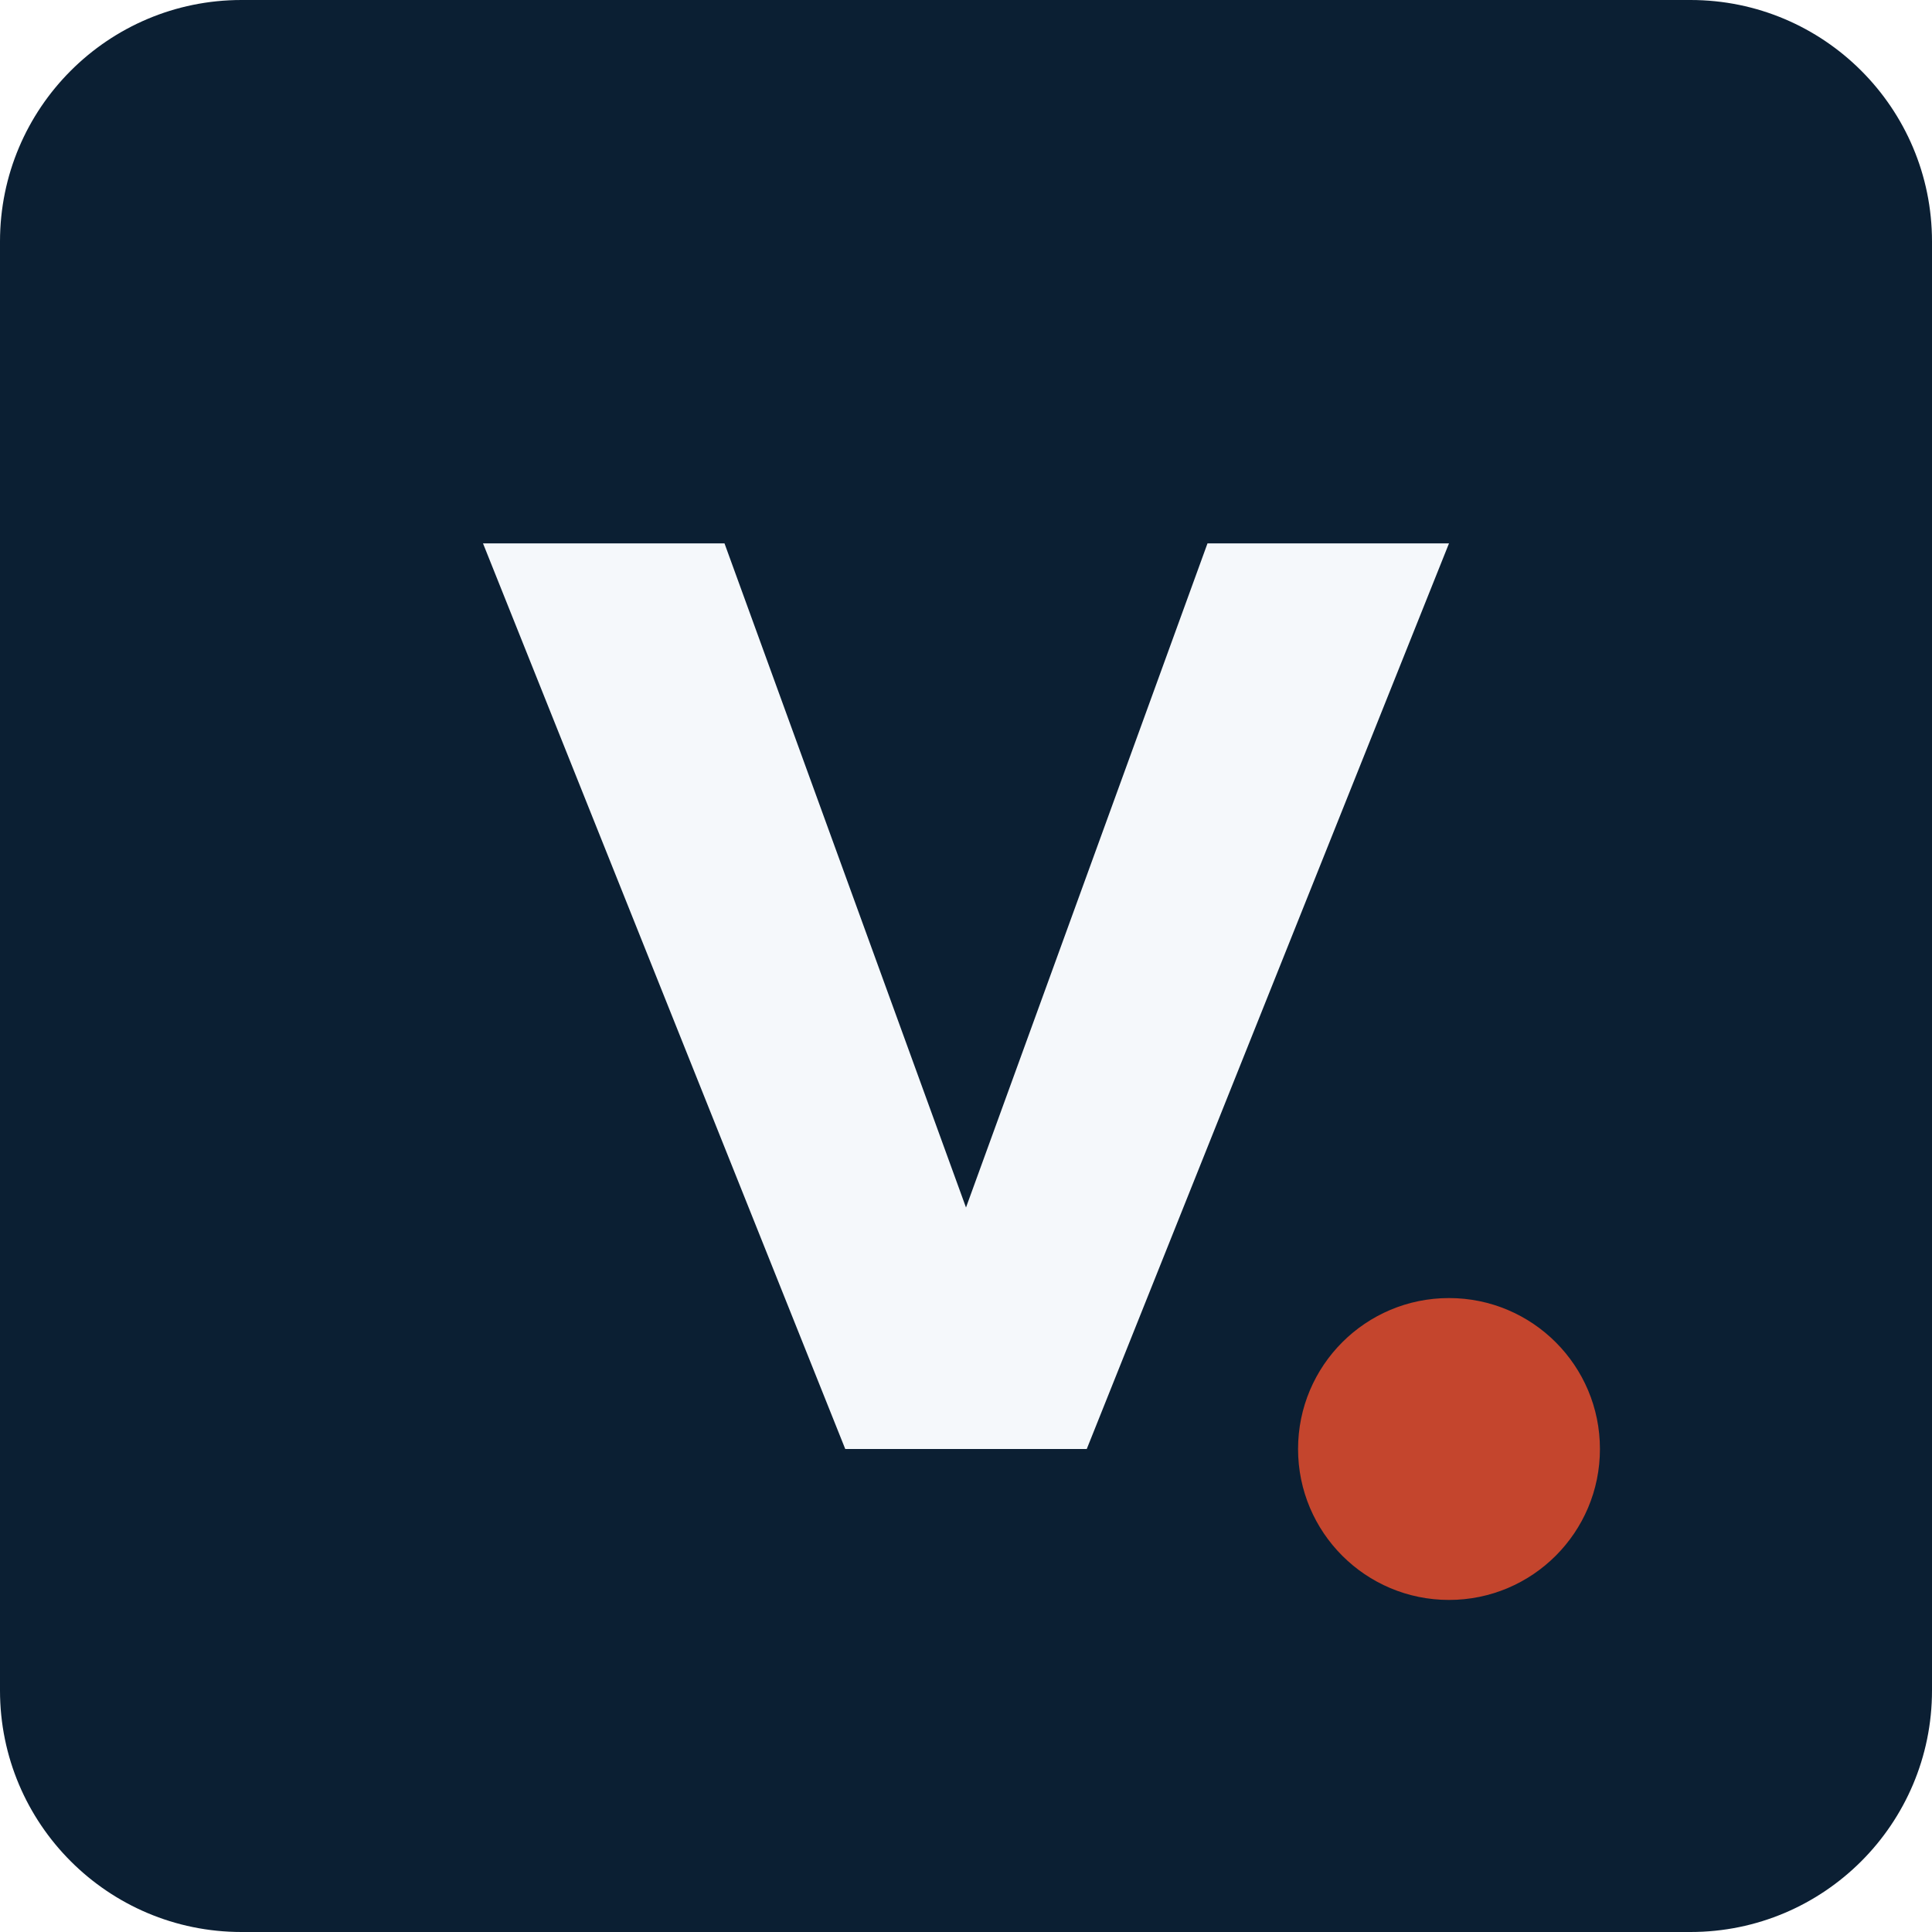
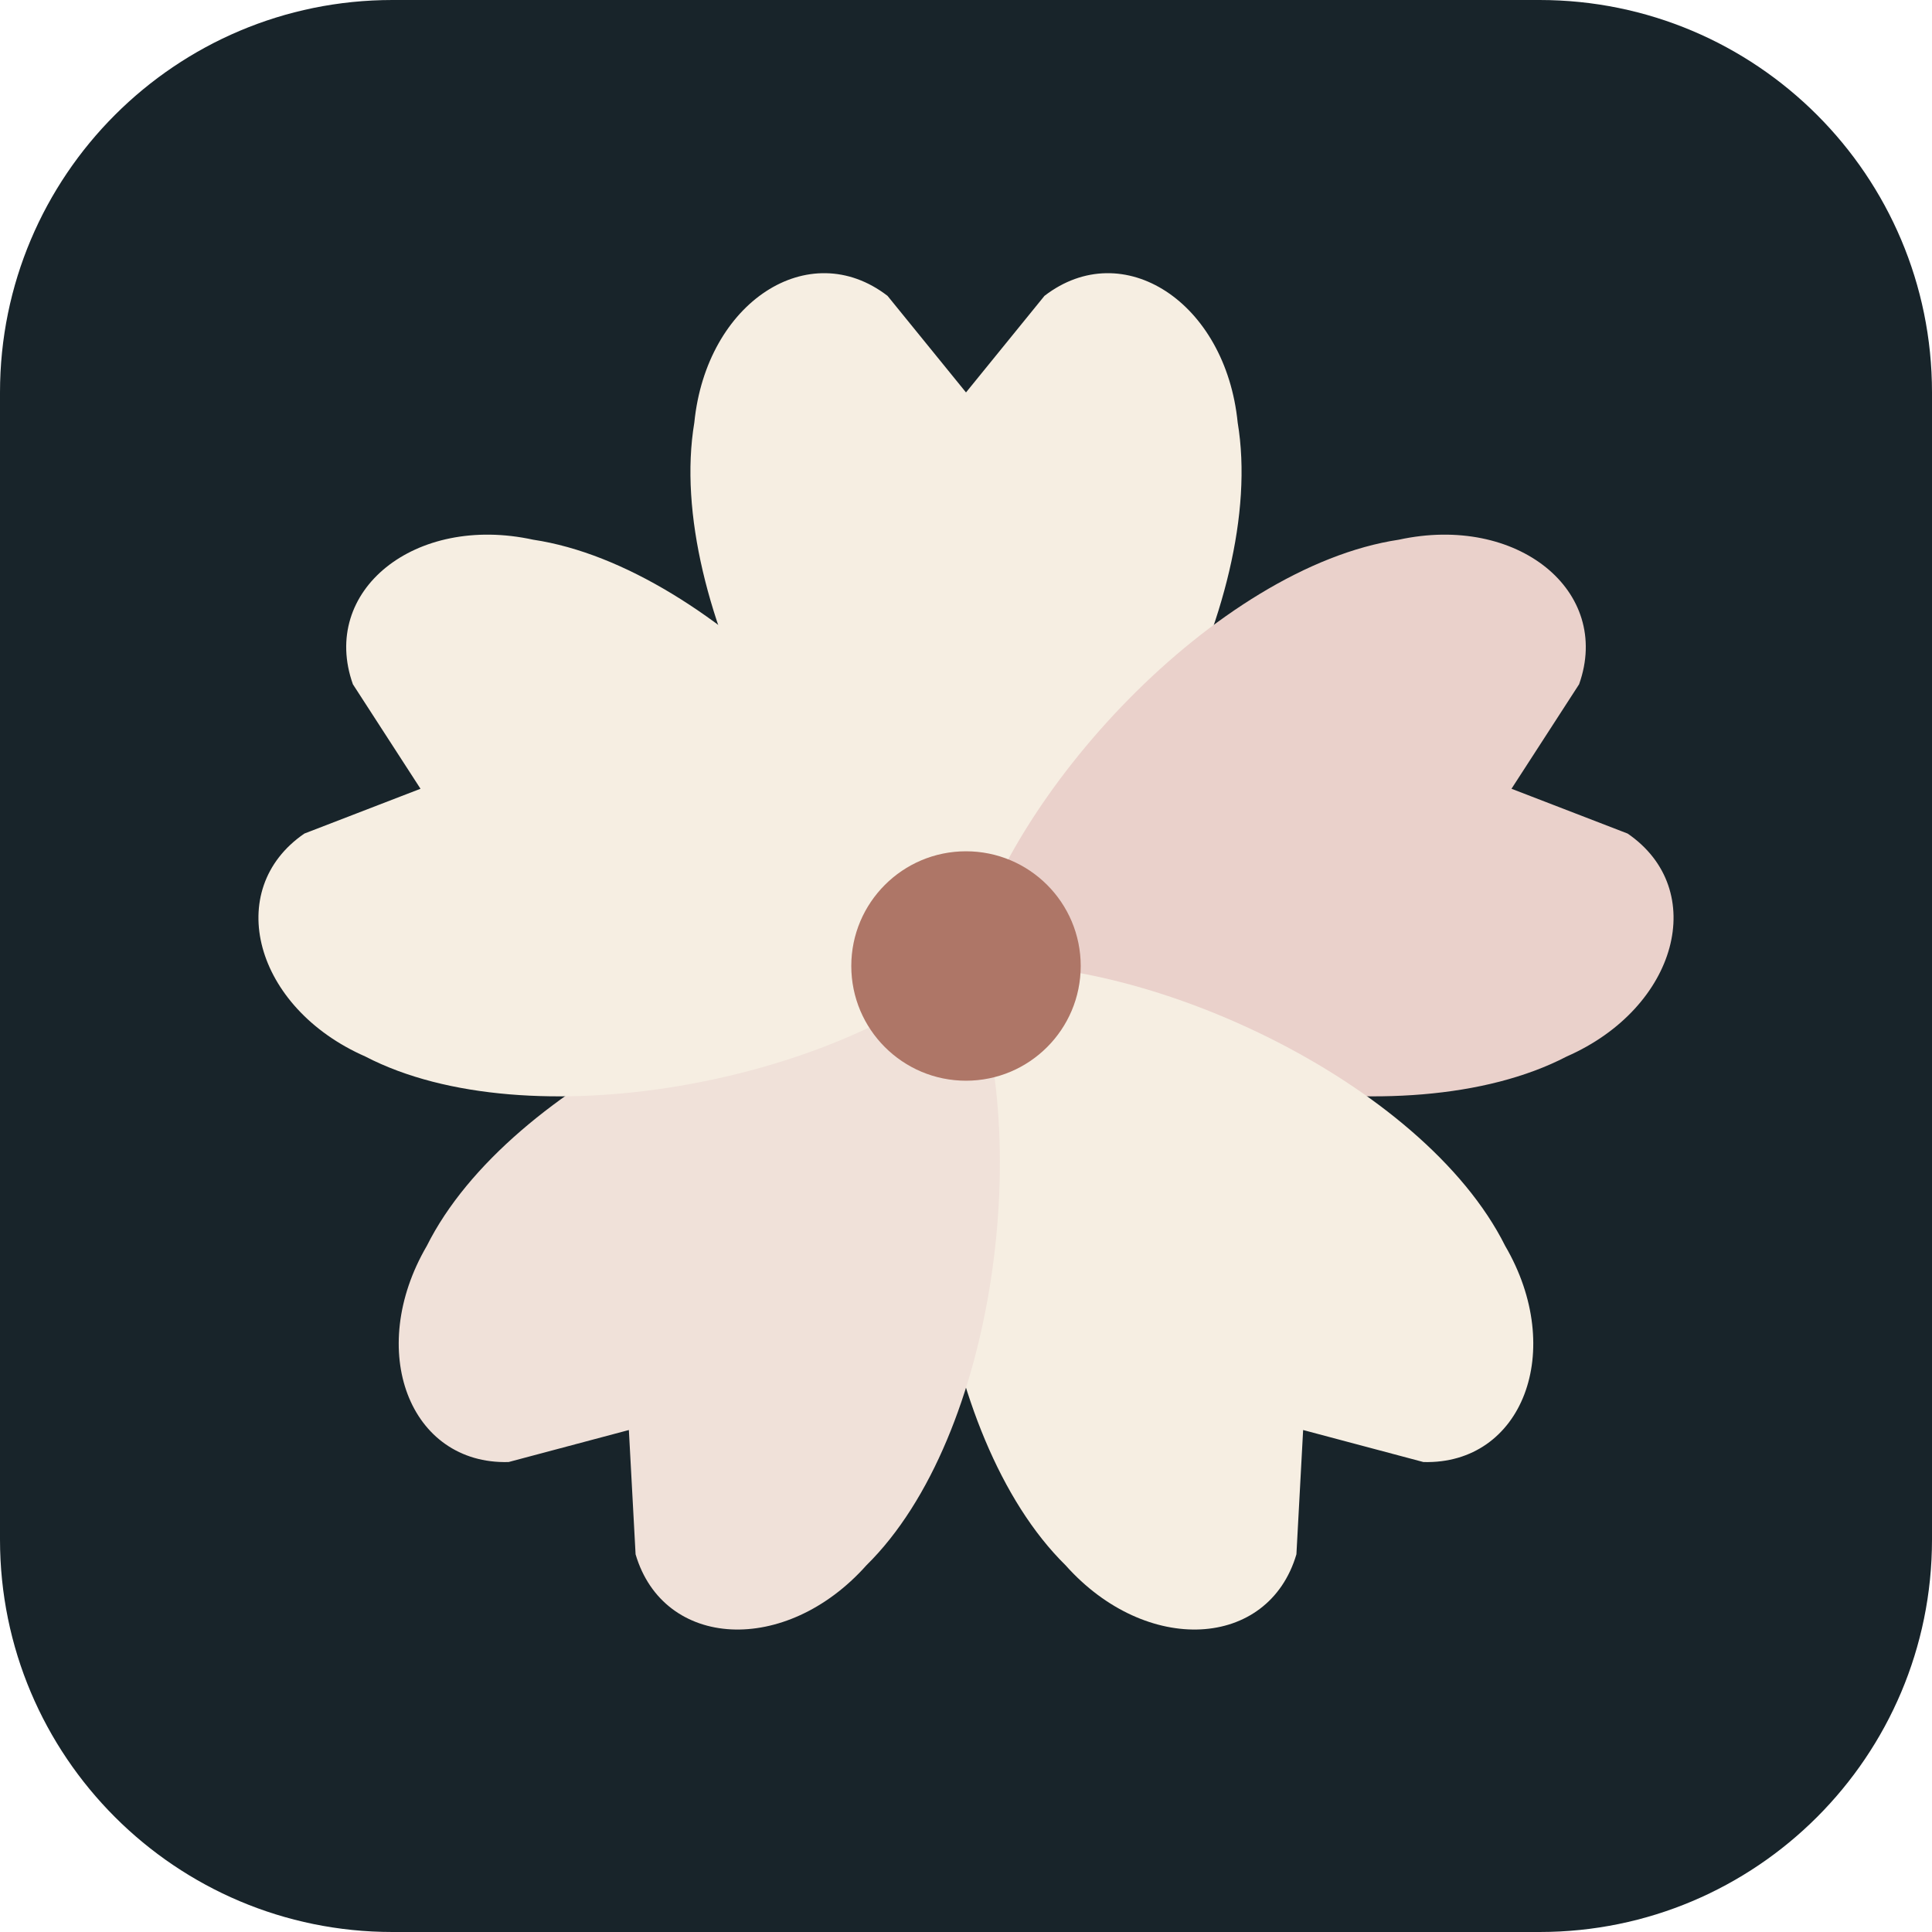
- <svg xmlns="http://www.w3.org/2000/svg" viewBox="0 0 64 64">
-   <rect width="64" height="64" rx="8" fill="#0b1f33" />
-   <path d="M16 18h8l8 22 8-22h8L36 48h-8L16 18Z" fill="#f5f8fb" />
-   <circle cx="48" cy="48" r="5" fill="#c4452d" />
+ <svg xmlns="http://www.w3.org/2000/svg" width="64" height="64" viewBox="0 0 64 64">
+   <defs>
+     <path id="petal" d="M32 32C27 29 22 20 23 14c.4-4 3.8-6.2 6.4-4.2L32 13l2.6-3.2c2.6-2 6 .2 6.4 4.2 1 6-4 15-9 18Z" />
+   </defs>
+   <rect width="64" height="64" rx="13" fill="#18242a" />
+   <g fill="#f6eee2">
+     <use href="#petal" />
+     <use href="#petal" transform="rotate(72 32 32)" fill="#ead1cb" />
+     <use href="#petal" transform="rotate(144 32 32)" />
+     <use href="#petal" transform="rotate(216 32 32)" fill="#f0e1d9" />
+     <use href="#petal" transform="rotate(288 32 32)" />
+   </g>
+   <circle cx="32" cy="32" r="3.8" fill="#ae7667" />
</svg>
